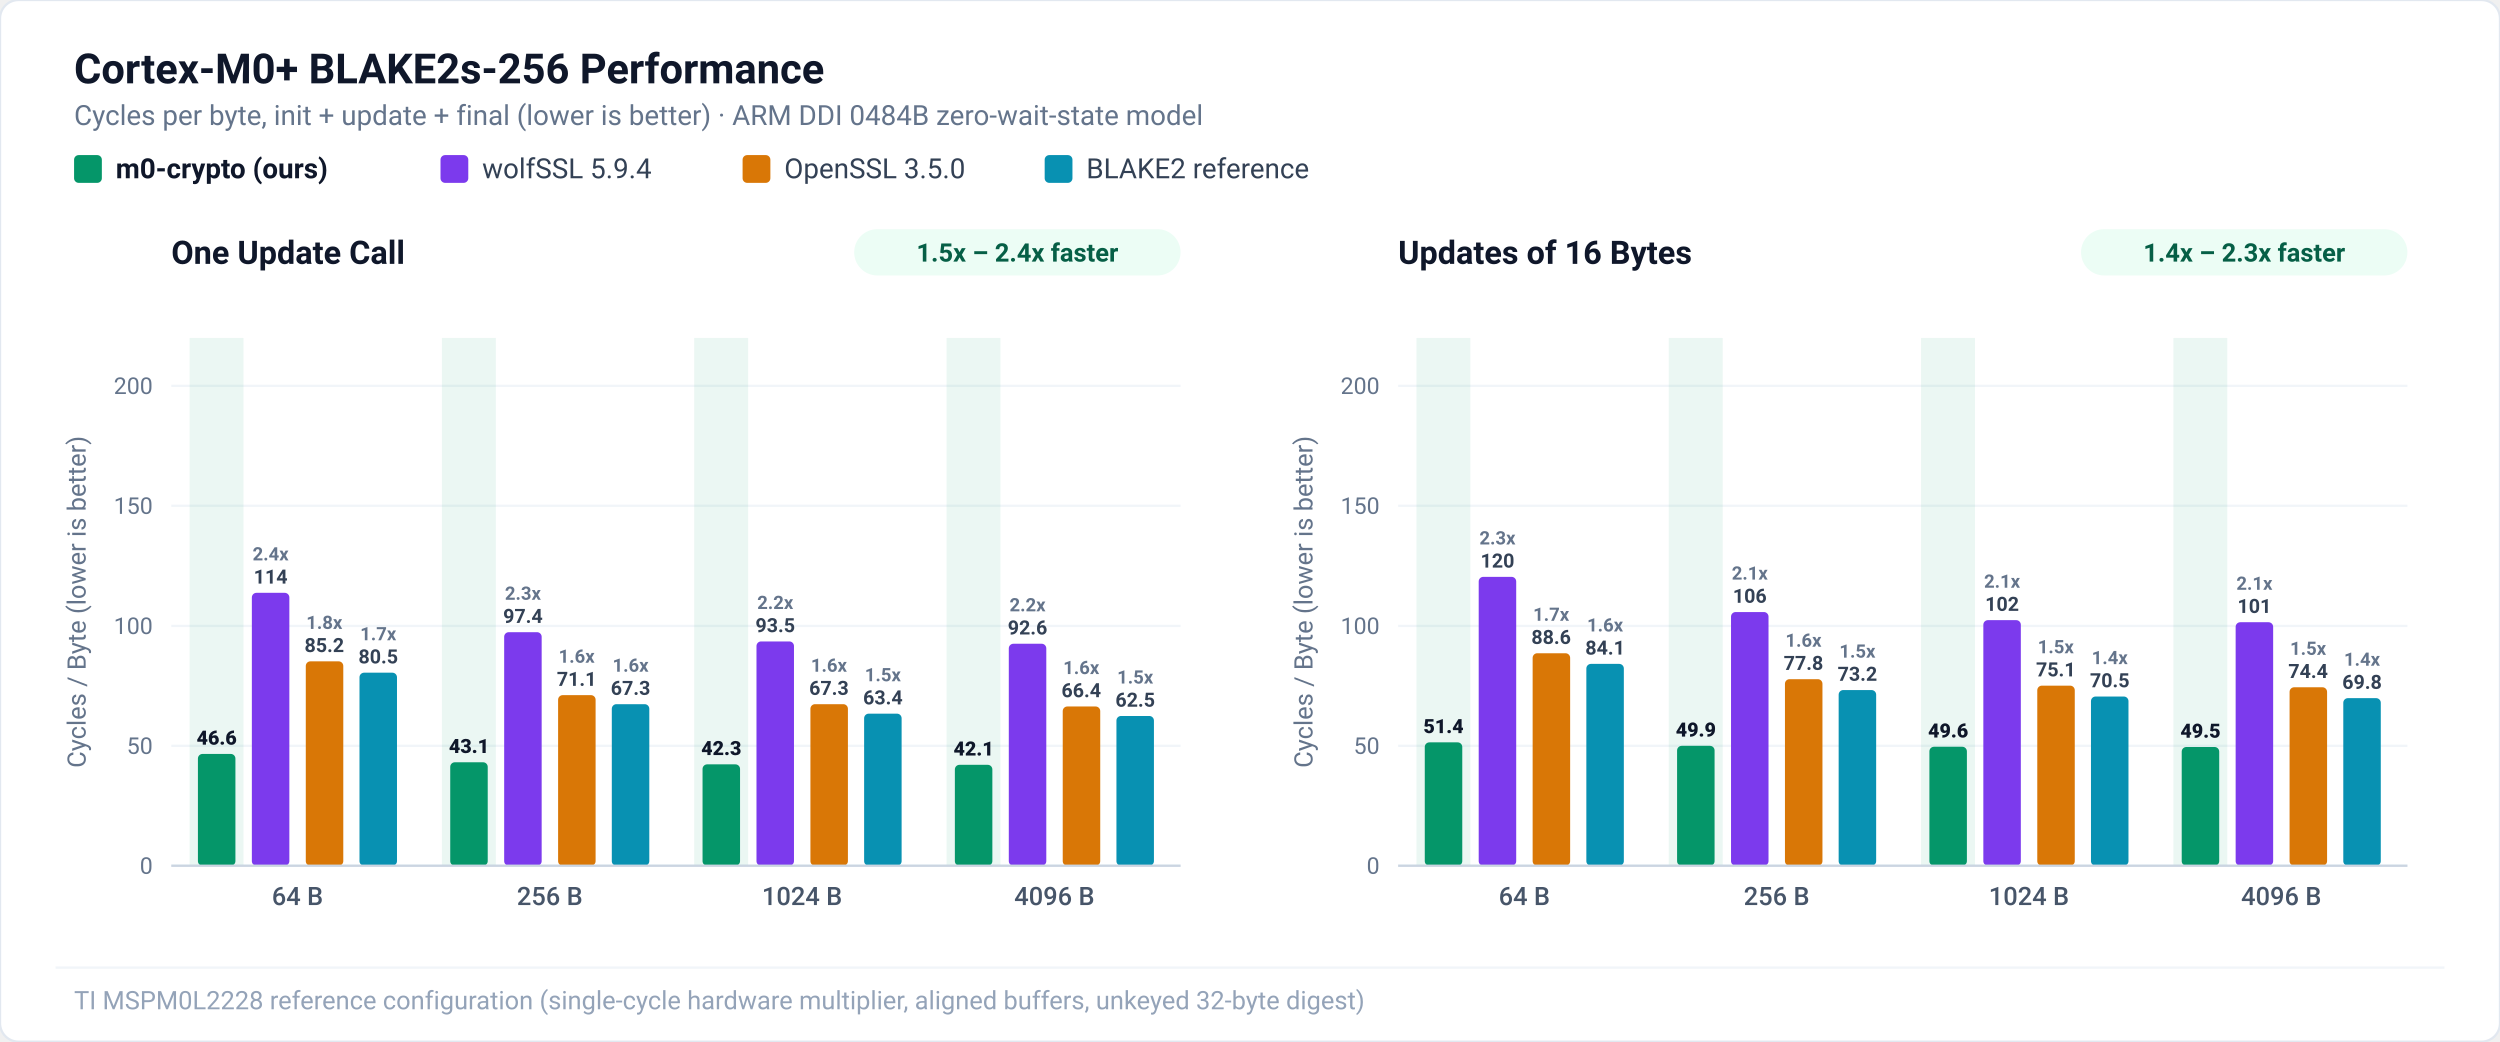
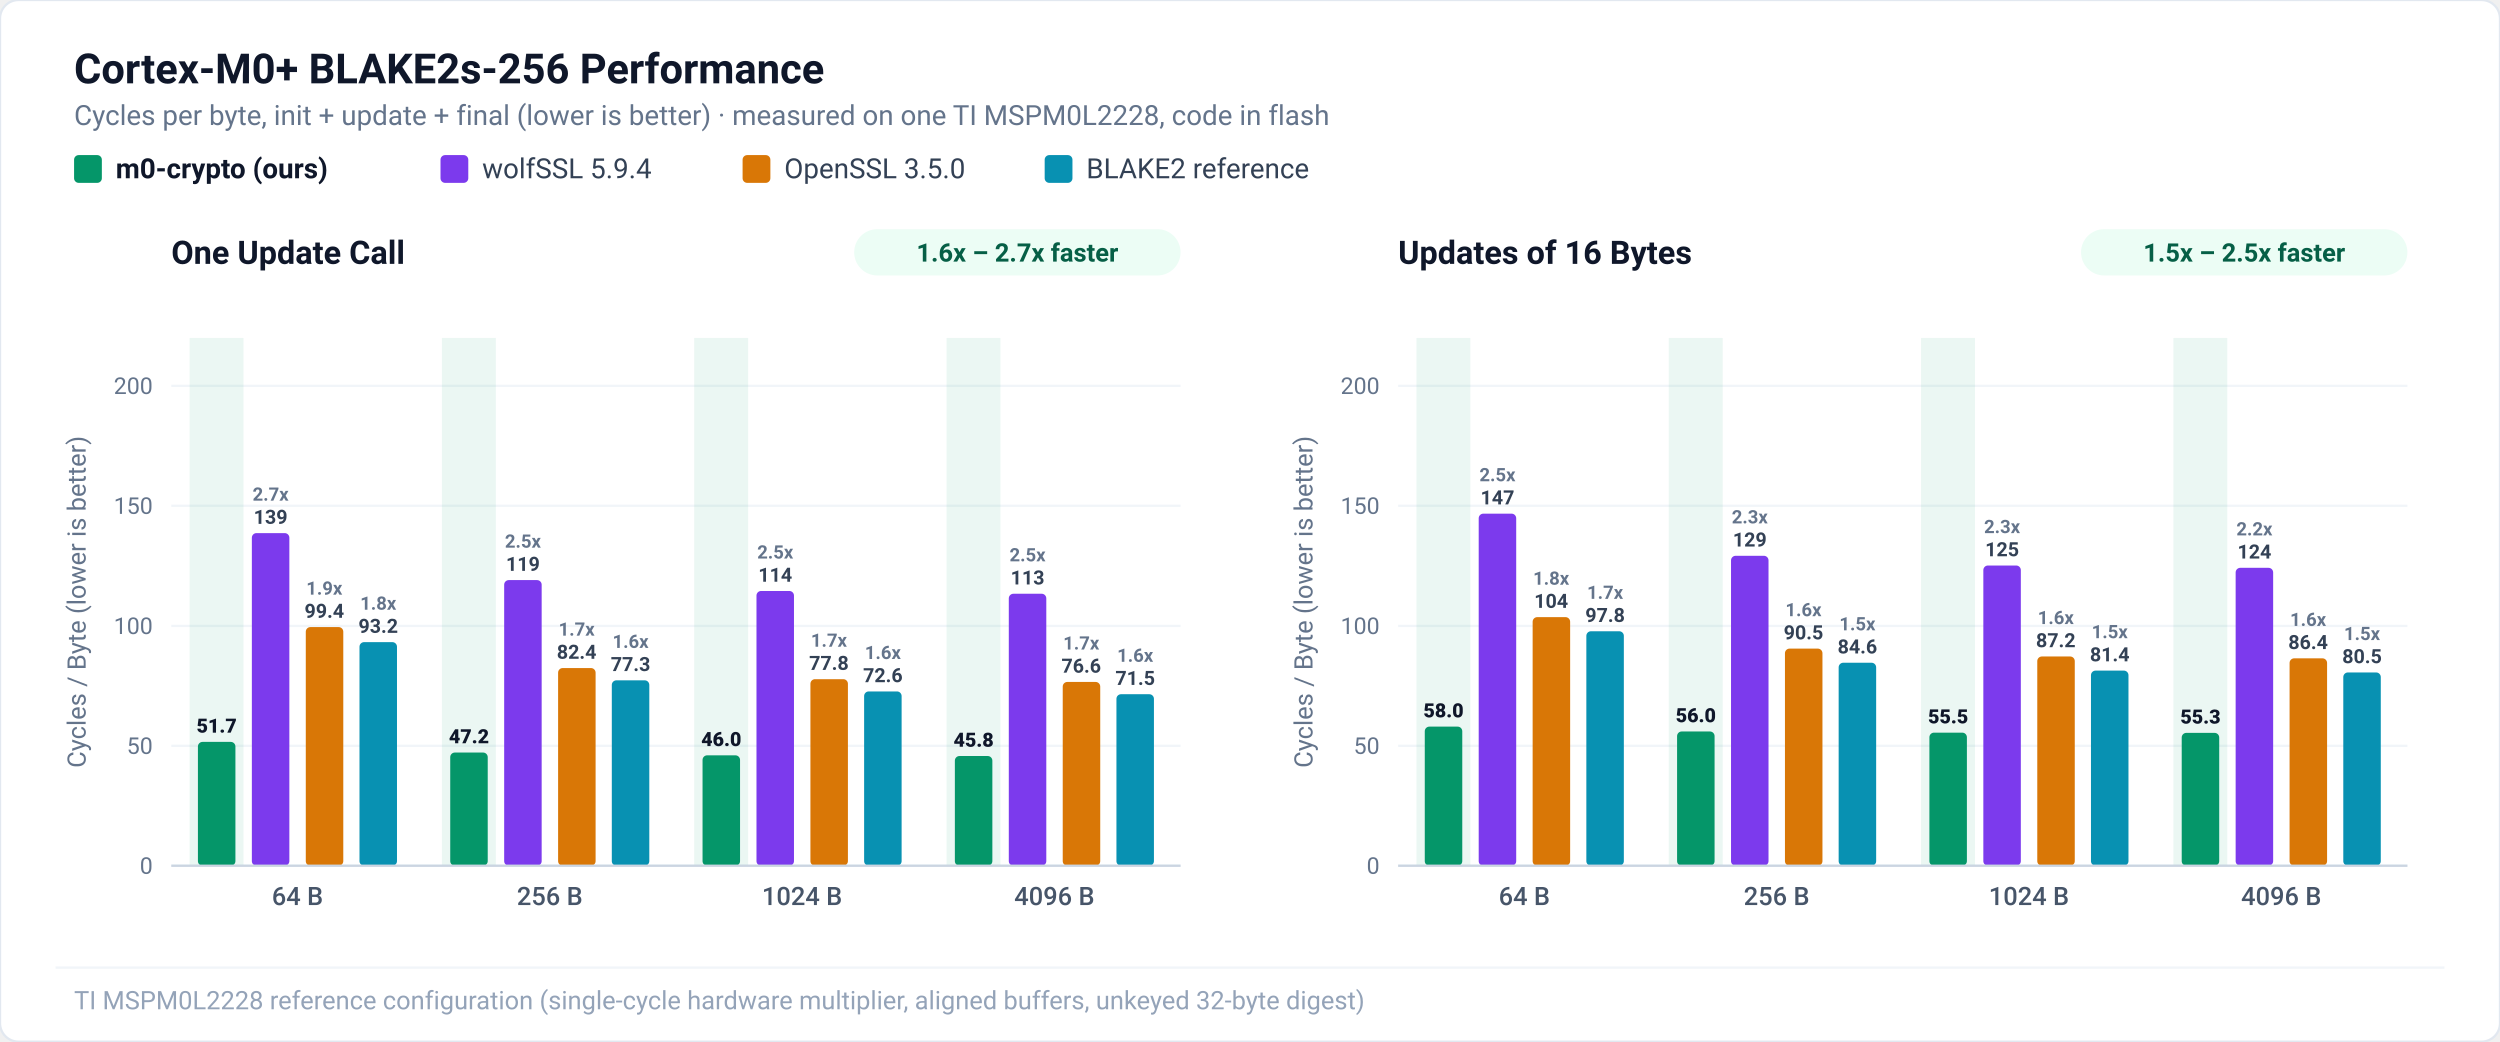
<svg xmlns="http://www.w3.org/2000/svg" viewBox="0 0 1080 450" width="1080" height="450">
  <defs />
  <style>
    text { font-family: -apple-system, BlinkMacSystemFont, "Segoe UI", Roboto, Helvetica, Arial, sans-serif; }
  </style>
  <rect width="100%" height="100%" fill="#ffffff" rx="8" stroke="#e2e8f0" stroke-width="1" />
  <text x="32" y="36" font-size="18" font-weight="700" fill="#0f172a">Cortex-M0+ BLAKE2s-256 Performance</text>
-   <text x="32" y="54" font-size="12" fill="#64748b">Cycles per byte, init + update + final (lower is better) · ARM DDI 0484B zero-wait-state model</text>
+   <text x="32" y="54" font-size="12" fill="#64748b">Cycles per byte, init + update + final (lower is better) · measured on one TI MSPM0L2228, code in flash</text>
  <g>
    <rect x="32.0" y="67" width="12" height="12" rx="2" fill="#059669" />
    <text x="50.0" y="77" font-size="12" font-weight="700" fill="#0f172a">m0-crypto (ours)</text>
    <rect x="190.3" y="67" width="12" height="12" rx="2" fill="#7c3aed" />
    <text x="208.3" y="77" font-size="12" font-weight="400" fill="#334155">wolfSSL 5.9.4</text>
    <rect x="320.8" y="67" width="12" height="12" rx="2" fill="#d97706" />
    <text x="338.8" y="77" font-size="12" font-weight="400" fill="#334155">OpenSSL 3.5.0</text>
    <rect x="451.3" y="67" width="12" height="12" rx="2" fill="#0891b2" />
    <text x="469.3" y="77" font-size="12" font-weight="400" fill="#334155">BLAKE2 reference</text>
  </g>
  <g>
    <text x="74.0" y="114.0" font-size="14" font-weight="600" fill="#0f172a">One Update Call</text>
    <rect x="369.0" y="99.0" width="141.0" height="20" rx="10" fill="#ecfdf5" />
-     <text x="439.5" y="113.0" text-anchor="middle" font-size="11" font-weight="600" fill="#065f46">1.5x – 2.4x faster</text>
+     <text x="439.5" y="113.0" text-anchor="middle" font-size="11" font-weight="600" fill="#065f46">1.6x – 2.7x faster</text>
    <line x1="74.0" y1="374.0" x2="510.0" y2="374.0" stroke="#f1f5f9" stroke-width="1" />
    <text x="66.0" y="377.5" text-anchor="end" font-size="10" font-family="monospace" fill="#64748b">0</text>
    <line x1="74.0" y1="322.2" x2="510.0" y2="322.2" stroke="#f1f5f9" stroke-width="1" />
    <text x="66.0" y="325.7" text-anchor="end" font-size="10" font-family="monospace" fill="#64748b">50</text>
    <line x1="74.0" y1="270.4" x2="510.0" y2="270.4" stroke="#f1f5f9" stroke-width="1" />
    <text x="66.0" y="273.9" text-anchor="end" font-size="10" font-family="monospace" fill="#64748b">100</text>
    <line x1="74.0" y1="218.5" x2="510.0" y2="218.5" stroke="#f1f5f9" stroke-width="1" />
    <text x="66.0" y="222.0" text-anchor="end" font-size="10" font-family="monospace" fill="#64748b">150</text>
    <line x1="74.0" y1="166.7" x2="510.0" y2="166.7" stroke="#f1f5f9" stroke-width="1" />
    <text x="66.0" y="170.2" text-anchor="end" font-size="10" font-family="monospace" fill="#64748b">200</text>
    <text transform="rotate(-90)" x="-260.0" y="37.0" text-anchor="middle" font-size="11" fill="#64748b">Cycles / Byte (lower is better)</text>
    <rect x="81.9" y="146.0" width="23.3" height="228.0" fill="#059669" fill-opacity="0.08" />
-     <rect x="85.5" y="325.7" width="16.2" height="48.3" fill="#059669" rx="2" />
-     <text x="93.6" y="321.7" text-anchor="middle" font-size="8.5" font-family="monospace" font-weight="800" fill="#0f172a">46.6</text>
-     <rect x="108.8" y="256.1" width="16.2" height="117.9" fill="#7c3aed" rx="2" />
-     <text x="116.9" y="252.1" text-anchor="middle" font-size="8.5" font-family="monospace" font-weight="600" fill="#334155">114</text>
-     <text x="116.9" y="242.1" text-anchor="middle" font-size="8" font-family="monospace" font-weight="700" fill="#64748b">2.4x</text>
-     <rect x="132.1" y="285.7" width="16.2" height="88.3" fill="#d97706" rx="2" />
-     <text x="140.1" y="281.7" text-anchor="middle" font-size="8.5" font-family="monospace" font-weight="600" fill="#334155">85.2</text>
-     <text x="140.1" y="271.7" text-anchor="middle" font-size="8" font-family="monospace" font-weight="700" fill="#64748b">1.8x</text>
-     <rect x="155.3" y="290.6" width="16.2" height="83.4" fill="#0891b2" rx="2" />
-     <text x="163.4" y="286.6" text-anchor="middle" font-size="8.5" font-family="monospace" font-weight="600" fill="#334155">80.5</text>
-     <text x="163.4" y="276.6" text-anchor="middle" font-size="8" font-family="monospace" font-weight="700" fill="#64748b">1.7x</text>
+     <rect x="85.5" y="320.5" width="16.2" height="53.5" fill="#059669" rx="2" />
+     <text x="93.6" y="316.5" text-anchor="middle" font-size="8.5" font-family="monospace" font-weight="800" fill="#0f172a">51.7</text>
+     <rect x="108.8" y="230.3" width="16.2" height="143.7" fill="#7c3aed" rx="2" />
+     <text x="116.9" y="226.3" text-anchor="middle" font-size="8.5" font-family="monospace" font-weight="600" fill="#334155">139</text>
+     <text x="116.9" y="216.3" text-anchor="middle" font-size="8" font-family="monospace" font-weight="700" fill="#64748b">2.7x</text>
+     <rect x="132.1" y="270.9" width="16.2" height="103.1" fill="#d97706" rx="2" />
+     <text x="140.1" y="266.9" text-anchor="middle" font-size="8.5" font-family="monospace" font-weight="600" fill="#334155">99.4</text>
+     <text x="140.1" y="256.9" text-anchor="middle" font-size="8" font-family="monospace" font-weight="700" fill="#64748b">1.9x</text>
+     <rect x="155.3" y="277.4" width="16.2" height="96.6" fill="#0891b2" rx="2" />
+     <text x="163.4" y="273.4" text-anchor="middle" font-size="8.5" font-family="monospace" font-weight="600" fill="#334155">93.2</text>
+     <text x="163.4" y="263.4" text-anchor="middle" font-size="8" font-family="monospace" font-weight="700" fill="#64748b">1.8x</text>
    <text x="128.5" y="391.0" text-anchor="middle" font-size="11" font-weight="500" fill="#475569">64 B</text>
    <rect x="190.9" y="146.0" width="23.3" height="228.0" fill="#059669" fill-opacity="0.08" />
-     <rect x="194.5" y="329.3" width="16.2" height="44.7" fill="#059669" rx="2" />
-     <text x="202.6" y="325.3" text-anchor="middle" font-size="8.5" font-family="monospace" font-weight="800" fill="#0f172a">43.1</text>
-     <rect x="217.8" y="273.1" width="16.2" height="100.9" fill="#7c3aed" rx="2" />
-     <text x="225.9" y="269.1" text-anchor="middle" font-size="8.5" font-family="monospace" font-weight="600" fill="#334155">97.4</text>
-     <text x="225.9" y="259.1" text-anchor="middle" font-size="8" font-family="monospace" font-weight="700" fill="#64748b">2.3x</text>
-     <rect x="241.1" y="300.3" width="16.2" height="73.7" fill="#d97706" rx="2" />
-     <text x="249.1" y="296.3" text-anchor="middle" font-size="8.5" font-family="monospace" font-weight="600" fill="#334155">71.1</text>
-     <text x="249.1" y="286.3" text-anchor="middle" font-size="8" font-family="monospace" font-weight="700" fill="#64748b">1.6x</text>
-     <rect x="264.3" y="304.2" width="16.2" height="69.8" fill="#0891b2" rx="2" />
-     <text x="272.4" y="300.2" text-anchor="middle" font-size="8.5" font-family="monospace" font-weight="600" fill="#334155">67.3</text>
-     <text x="272.4" y="290.2" text-anchor="middle" font-size="8" font-family="monospace" font-weight="700" fill="#64748b">1.6x</text>
+     <rect x="194.5" y="325.1" width="16.2" height="48.9" fill="#059669" rx="2" />
+     <text x="202.6" y="321.1" text-anchor="middle" font-size="8.5" font-family="monospace" font-weight="800" fill="#0f172a">47.2</text>
+     <rect x="217.8" y="250.6" width="16.2" height="123.4" fill="#7c3aed" rx="2" />
+     <text x="225.9" y="246.6" text-anchor="middle" font-size="8.5" font-family="monospace" font-weight="600" fill="#334155">119</text>
+     <text x="225.9" y="236.6" text-anchor="middle" font-size="8" font-family="monospace" font-weight="700" fill="#64748b">2.5x</text>
+     <rect x="241.1" y="288.6" width="16.2" height="85.4" fill="#d97706" rx="2" />
+     <text x="249.1" y="284.6" text-anchor="middle" font-size="8.5" font-family="monospace" font-weight="600" fill="#334155">82.4</text>
+     <text x="249.1" y="274.6" text-anchor="middle" font-size="8" font-family="monospace" font-weight="700" fill="#64748b">1.7x</text>
+     <rect x="264.3" y="293.9" width="16.2" height="80.1" fill="#0891b2" rx="2" />
+     <text x="272.4" y="289.9" text-anchor="middle" font-size="8.5" font-family="monospace" font-weight="600" fill="#334155">77.3</text>
+     <text x="272.4" y="279.9" text-anchor="middle" font-size="8" font-family="monospace" font-weight="700" fill="#64748b">1.6x</text>
    <text x="237.5" y="391.0" text-anchor="middle" font-size="11" font-weight="500" fill="#475569">256 B</text>
    <rect x="299.9" y="146.0" width="23.3" height="228.0" fill="#059669" fill-opacity="0.08" />
-     <rect x="303.5" y="330.2" width="16.2" height="43.8" fill="#059669" rx="2" />
-     <text x="311.6" y="326.2" text-anchor="middle" font-size="8.5" font-family="monospace" font-weight="800" fill="#0f172a">42.3</text>
-     <rect x="326.8" y="277.1" width="16.2" height="96.9" fill="#7c3aed" rx="2" />
-     <text x="334.9" y="273.1" text-anchor="middle" font-size="8.5" font-family="monospace" font-weight="600" fill="#334155">93.5</text>
-     <text x="334.9" y="263.1" text-anchor="middle" font-size="8" font-family="monospace" font-weight="700" fill="#64748b">2.2x</text>
-     <rect x="350.1" y="304.2" width="16.2" height="69.8" fill="#d97706" rx="2" />
-     <text x="358.1" y="300.2" text-anchor="middle" font-size="8.5" font-family="monospace" font-weight="600" fill="#334155">67.3</text>
-     <text x="358.1" y="290.2" text-anchor="middle" font-size="8" font-family="monospace" font-weight="700" fill="#64748b">1.6x</text>
-     <rect x="373.3" y="308.3" width="16.2" height="65.7" fill="#0891b2" rx="2" />
-     <text x="381.4" y="304.3" text-anchor="middle" font-size="8.5" font-family="monospace" font-weight="600" fill="#334155">63.4</text>
-     <text x="381.4" y="294.3" text-anchor="middle" font-size="8" font-family="monospace" font-weight="700" fill="#64748b">1.5x</text>
+     <rect x="303.5" y="326.3" width="16.2" height="47.7" fill="#059669" rx="2" />
+     <text x="311.6" y="322.3" text-anchor="middle" font-size="8.5" font-family="monospace" font-weight="800" fill="#0f172a">46.0</text>
+     <rect x="326.8" y="255.3" width="16.2" height="118.7" fill="#7c3aed" rx="2" />
+     <text x="334.9" y="251.3" text-anchor="middle" font-size="8.5" font-family="monospace" font-weight="600" fill="#334155">114</text>
+     <text x="334.9" y="241.3" text-anchor="middle" font-size="8" font-family="monospace" font-weight="700" fill="#64748b">2.5x</text>
+     <rect x="350.1" y="293.4" width="16.2" height="80.6" fill="#d97706" rx="2" />
+     <text x="358.1" y="289.4" text-anchor="middle" font-size="8.5" font-family="monospace" font-weight="600" fill="#334155">77.8</text>
+     <text x="358.1" y="279.4" text-anchor="middle" font-size="8" font-family="monospace" font-weight="700" fill="#64748b">1.7x</text>
+     <rect x="373.3" y="298.7" width="16.2" height="75.3" fill="#0891b2" rx="2" />
+     <text x="381.4" y="294.7" text-anchor="middle" font-size="8.5" font-family="monospace" font-weight="600" fill="#334155">72.6</text>
+     <text x="381.4" y="284.7" text-anchor="middle" font-size="8" font-family="monospace" font-weight="700" fill="#64748b">1.6x</text>
    <text x="346.5" y="391.0" text-anchor="middle" font-size="11" font-weight="500" fill="#475569">1024 B</text>
    <rect x="408.9" y="146.0" width="23.3" height="228.0" fill="#059669" fill-opacity="0.08" />
-     <rect x="412.5" y="330.4" width="16.2" height="43.6" fill="#059669" rx="2" />
-     <text x="420.6" y="326.4" text-anchor="middle" font-size="8.5" font-family="monospace" font-weight="800" fill="#0f172a">42.1</text>
-     <rect x="435.8" y="278.1" width="16.2" height="95.9" fill="#7c3aed" rx="2" />
-     <text x="443.9" y="274.1" text-anchor="middle" font-size="8.5" font-family="monospace" font-weight="600" fill="#334155">92.6</text>
-     <text x="443.9" y="264.1" text-anchor="middle" font-size="8" font-family="monospace" font-weight="700" fill="#64748b">2.2x</text>
-     <rect x="459.1" y="305.2" width="16.2" height="68.8" fill="#d97706" rx="2" />
-     <text x="467.1" y="301.2" text-anchor="middle" font-size="8.5" font-family="monospace" font-weight="600" fill="#334155">66.4</text>
-     <text x="467.1" y="291.2" text-anchor="middle" font-size="8" font-family="monospace" font-weight="700" fill="#64748b">1.6x</text>
-     <rect x="482.3" y="309.3" width="16.2" height="64.7" fill="#0891b2" rx="2" />
-     <text x="490.4" y="305.3" text-anchor="middle" font-size="8.5" font-family="monospace" font-weight="600" fill="#334155">62.5</text>
-     <text x="490.4" y="295.3" text-anchor="middle" font-size="8" font-family="monospace" font-weight="700" fill="#64748b">1.5x</text>
+     <rect x="412.5" y="326.6" width="16.2" height="47.4" fill="#059669" rx="2" />
+     <text x="420.6" y="322.6" text-anchor="middle" font-size="8.5" font-family="monospace" font-weight="800" fill="#0f172a">45.8</text>
+     <rect x="435.8" y="256.5" width="16.2" height="117.5" fill="#7c3aed" rx="2" />
+     <text x="443.9" y="252.5" text-anchor="middle" font-size="8.5" font-family="monospace" font-weight="600" fill="#334155">113</text>
+     <text x="443.9" y="242.5" text-anchor="middle" font-size="8" font-family="monospace" font-weight="700" fill="#64748b">2.5x</text>
+     <rect x="459.1" y="294.6" width="16.2" height="79.4" fill="#d97706" rx="2" />
+     <text x="467.1" y="290.6" text-anchor="middle" font-size="8.5" font-family="monospace" font-weight="600" fill="#334155">76.6</text>
+     <text x="467.1" y="280.6" text-anchor="middle" font-size="8" font-family="monospace" font-weight="700" fill="#64748b">1.7x</text>
+     <rect x="482.3" y="299.9" width="16.2" height="74.1" fill="#0891b2" rx="2" />
+     <text x="490.4" y="295.9" text-anchor="middle" font-size="8.5" font-family="monospace" font-weight="600" fill="#334155">71.5</text>
+     <text x="490.4" y="285.9" text-anchor="middle" font-size="8" font-family="monospace" font-weight="700" fill="#64748b">1.6x</text>
    <text x="455.5" y="391.0" text-anchor="middle" font-size="11" font-weight="500" fill="#475569">4096 B</text>
    <line x1="74.0" y1="374.0" x2="510.0" y2="374.0" stroke="#cbd5e1" stroke-width="1" />
  </g>
  <g>
    <text x="604.0" y="114.0" font-size="14" font-weight="600" fill="#0f172a">Updates of 16 Bytes</text>
    <rect x="899.0" y="99.0" width="141.0" height="20" rx="10" fill="#ecfdf5" />
-     <text x="969.5" y="113.0" text-anchor="middle" font-size="11" font-weight="600" fill="#065f46">1.4x – 2.3x faster</text>
+     <text x="969.5" y="113.0" text-anchor="middle" font-size="11" font-weight="600" fill="#065f46">1.5x – 2.5x faster</text>
    <line x1="604.0" y1="374.0" x2="1040.0" y2="374.0" stroke="#f1f5f9" stroke-width="1" />
    <text x="596.0" y="377.5" text-anchor="end" font-size="10" font-family="monospace" fill="#64748b">0</text>
    <line x1="604.0" y1="322.2" x2="1040.0" y2="322.2" stroke="#f1f5f9" stroke-width="1" />
    <text x="596.0" y="325.7" text-anchor="end" font-size="10" font-family="monospace" fill="#64748b">50</text>
    <line x1="604.0" y1="270.4" x2="1040.0" y2="270.4" stroke="#f1f5f9" stroke-width="1" />
    <text x="596.0" y="273.9" text-anchor="end" font-size="10" font-family="monospace" fill="#64748b">100</text>
    <line x1="604.0" y1="218.5" x2="1040.0" y2="218.5" stroke="#f1f5f9" stroke-width="1" />
    <text x="596.0" y="222.0" text-anchor="end" font-size="10" font-family="monospace" fill="#64748b">150</text>
    <line x1="604.0" y1="166.7" x2="1040.0" y2="166.7" stroke="#f1f5f9" stroke-width="1" />
    <text x="596.0" y="170.2" text-anchor="end" font-size="10" font-family="monospace" fill="#64748b">200</text>
    <text transform="rotate(-90)" x="-260.0" y="567.0" text-anchor="middle" font-size="11" fill="#64748b">Cycles / Byte (lower is better)</text>
    <rect x="611.9" y="146.0" width="23.3" height="228.0" fill="#059669" fill-opacity="0.08" />
-     <rect x="615.5" y="320.7" width="16.2" height="53.3" fill="#059669" rx="2" />
-     <text x="623.6" y="316.7" text-anchor="middle" font-size="8.5" font-family="monospace" font-weight="800" fill="#0f172a">51.4</text>
-     <rect x="638.8" y="249.2" width="16.2" height="124.8" fill="#7c3aed" rx="2" />
-     <text x="646.9" y="245.2" text-anchor="middle" font-size="8.5" font-family="monospace" font-weight="600" fill="#334155">120</text>
-     <text x="646.9" y="235.2" text-anchor="middle" font-size="8" font-family="monospace" font-weight="700" fill="#64748b">2.3x</text>
-     <rect x="662.1" y="282.2" width="16.2" height="91.8" fill="#d97706" rx="2" />
-     <text x="670.1" y="278.2" text-anchor="middle" font-size="8.5" font-family="monospace" font-weight="600" fill="#334155">88.6</text>
-     <text x="670.1" y="268.2" text-anchor="middle" font-size="8" font-family="monospace" font-weight="700" fill="#64748b">1.7x</text>
-     <rect x="685.3" y="286.8" width="16.2" height="87.2" fill="#0891b2" rx="2" />
-     <text x="693.4" y="282.8" text-anchor="middle" font-size="8.5" font-family="monospace" font-weight="600" fill="#334155">84.1</text>
-     <text x="693.4" y="272.8" text-anchor="middle" font-size="8" font-family="monospace" font-weight="700" fill="#64748b">1.6x</text>
+     <rect x="615.5" y="313.9" width="16.2" height="60.1" fill="#059669" rx="2" />
+     <text x="623.6" y="309.9" text-anchor="middle" font-size="8.5" font-family="monospace" font-weight="800" fill="#0f172a">58.0</text>
+     <rect x="638.8" y="221.9" width="16.2" height="152.1" fill="#7c3aed" rx="2" />
+     <text x="646.9" y="217.9" text-anchor="middle" font-size="8.5" font-family="monospace" font-weight="600" fill="#334155">147</text>
+     <text x="646.9" y="207.9" text-anchor="middle" font-size="8" font-family="monospace" font-weight="700" fill="#64748b">2.5x</text>
+     <rect x="662.1" y="266.6" width="16.2" height="107.4" fill="#d97706" rx="2" />
+     <text x="670.1" y="262.6" text-anchor="middle" font-size="8.5" font-family="monospace" font-weight="600" fill="#334155">104</text>
+     <text x="670.1" y="252.6" text-anchor="middle" font-size="8" font-family="monospace" font-weight="700" fill="#64748b">1.8x</text>
+     <rect x="685.3" y="272.7" width="16.2" height="101.3" fill="#0891b2" rx="2" />
+     <text x="693.4" y="268.7" text-anchor="middle" font-size="8.5" font-family="monospace" font-weight="600" fill="#334155">97.8</text>
+     <text x="693.4" y="258.7" text-anchor="middle" font-size="8" font-family="monospace" font-weight="700" fill="#64748b">1.7x</text>
    <text x="658.5" y="391.0" text-anchor="middle" font-size="11" font-weight="500" fill="#475569">64 B</text>
    <rect x="720.9" y="146.0" width="23.3" height="228.0" fill="#059669" fill-opacity="0.08" />
-     <rect x="724.5" y="322.2" width="16.2" height="51.8" fill="#059669" rx="2" />
-     <text x="732.6" y="318.2" text-anchor="middle" font-size="8.5" font-family="monospace" font-weight="800" fill="#0f172a">49.9</text>
-     <rect x="747.8" y="264.4" width="16.2" height="109.6" fill="#7c3aed" rx="2" />
-     <text x="755.9" y="260.4" text-anchor="middle" font-size="8.5" font-family="monospace" font-weight="600" fill="#334155">106</text>
-     <text x="755.9" y="250.4" text-anchor="middle" font-size="8" font-family="monospace" font-weight="700" fill="#64748b">2.1x</text>
-     <rect x="771.1" y="293.4" width="16.2" height="80.6" fill="#d97706" rx="2" />
-     <text x="779.1" y="289.4" text-anchor="middle" font-size="8.5" font-family="monospace" font-weight="600" fill="#334155">77.8</text>
-     <text x="779.1" y="279.4" text-anchor="middle" font-size="8" font-family="monospace" font-weight="700" fill="#64748b">1.6x</text>
-     <rect x="794.3" y="298.1" width="16.2" height="75.9" fill="#0891b2" rx="2" />
-     <text x="802.4" y="294.1" text-anchor="middle" font-size="8.5" font-family="monospace" font-weight="600" fill="#334155">73.2</text>
-     <text x="802.4" y="284.1" text-anchor="middle" font-size="8" font-family="monospace" font-weight="700" fill="#64748b">1.5x</text>
+     <rect x="724.5" y="316.0" width="16.2" height="58.0" fill="#059669" rx="2" />
+     <text x="732.6" y="312.0" text-anchor="middle" font-size="8.5" font-family="monospace" font-weight="800" fill="#0f172a">56.0</text>
+     <rect x="747.8" y="240.1" width="16.2" height="133.9" fill="#7c3aed" rx="2" />
+     <text x="755.9" y="236.1" text-anchor="middle" font-size="8.5" font-family="monospace" font-weight="600" fill="#334155">129</text>
+     <text x="755.9" y="226.1" text-anchor="middle" font-size="8" font-family="monospace" font-weight="700" fill="#64748b">2.3x</text>
+     <rect x="771.1" y="280.2" width="16.2" height="93.8" fill="#d97706" rx="2" />
+     <text x="779.1" y="276.2" text-anchor="middle" font-size="8.5" font-family="monospace" font-weight="600" fill="#334155">90.5</text>
+     <text x="779.1" y="266.2" text-anchor="middle" font-size="8" font-family="monospace" font-weight="700" fill="#64748b">1.6x</text>
+     <rect x="794.3" y="286.3" width="16.2" height="87.7" fill="#0891b2" rx="2" />
+     <text x="802.4" y="282.3" text-anchor="middle" font-size="8.5" font-family="monospace" font-weight="600" fill="#334155">84.6</text>
+     <text x="802.4" y="272.3" text-anchor="middle" font-size="8" font-family="monospace" font-weight="700" fill="#64748b">1.5x</text>
    <text x="767.5" y="391.0" text-anchor="middle" font-size="11" font-weight="500" fill="#475569">256 B</text>
    <rect x="829.9" y="146.0" width="23.3" height="228.0" fill="#059669" fill-opacity="0.08" />
-     <rect x="833.5" y="322.6" width="16.2" height="51.4" fill="#059669" rx="2" />
-     <text x="841.6" y="318.6" text-anchor="middle" font-size="8.5" font-family="monospace" font-weight="800" fill="#0f172a">49.6</text>
-     <rect x="856.8" y="267.9" width="16.2" height="106.1" fill="#7c3aed" rx="2" />
-     <text x="864.9" y="263.9" text-anchor="middle" font-size="8.5" font-family="monospace" font-weight="600" fill="#334155">102</text>
-     <text x="864.9" y="253.9" text-anchor="middle" font-size="8" font-family="monospace" font-weight="700" fill="#64748b">2.1x</text>
-     <rect x="880.1" y="296.2" width="16.2" height="77.8" fill="#d97706" rx="2" />
-     <text x="888.1" y="292.2" text-anchor="middle" font-size="8.5" font-family="monospace" font-weight="600" fill="#334155">75.1</text>
-     <text x="888.1" y="282.2" text-anchor="middle" font-size="8" font-family="monospace" font-weight="700" fill="#64748b">1.5x</text>
-     <rect x="903.3" y="300.9" width="16.2" height="73.1" fill="#0891b2" rx="2" />
-     <text x="911.4" y="296.9" text-anchor="middle" font-size="8.5" font-family="monospace" font-weight="600" fill="#334155">70.5</text>
-     <text x="911.4" y="286.9" text-anchor="middle" font-size="8" font-family="monospace" font-weight="700" fill="#64748b">1.4x</text>
+     <rect x="833.5" y="316.5" width="16.2" height="57.5" fill="#059669" rx="2" />
+     <text x="841.6" y="312.5" text-anchor="middle" font-size="8.5" font-family="monospace" font-weight="800" fill="#0f172a">55.5</text>
+     <rect x="856.8" y="244.3" width="16.2" height="129.7" fill="#7c3aed" rx="2" />
+     <text x="864.9" y="240.3" text-anchor="middle" font-size="8.5" font-family="monospace" font-weight="600" fill="#334155">125</text>
+     <text x="864.9" y="230.3" text-anchor="middle" font-size="8" font-family="monospace" font-weight="700" fill="#64748b">2.3x</text>
+     <rect x="880.1" y="283.6" width="16.2" height="90.4" fill="#d97706" rx="2" />
+     <text x="888.1" y="279.6" text-anchor="middle" font-size="8.5" font-family="monospace" font-weight="600" fill="#334155">87.2</text>
+     <text x="888.1" y="269.6" text-anchor="middle" font-size="8" font-family="monospace" font-weight="700" fill="#64748b">1.6x</text>
+     <rect x="903.3" y="289.7" width="16.2" height="84.3" fill="#0891b2" rx="2" />
+     <text x="911.4" y="285.7" text-anchor="middle" font-size="8.5" font-family="monospace" font-weight="600" fill="#334155">81.4</text>
+     <text x="911.4" y="275.7" text-anchor="middle" font-size="8" font-family="monospace" font-weight="700" fill="#64748b">1.5x</text>
    <text x="876.5" y="391.0" text-anchor="middle" font-size="11" font-weight="500" fill="#475569">1024 B</text>
    <rect x="938.9" y="146.0" width="23.3" height="228.0" fill="#059669" fill-opacity="0.08" />
-     <rect x="942.5" y="322.7" width="16.2" height="51.3" fill="#059669" rx="2" />
-     <text x="950.6" y="318.7" text-anchor="middle" font-size="8.5" font-family="monospace" font-weight="800" fill="#0f172a">49.5</text>
-     <rect x="965.8" y="268.8" width="16.2" height="105.2" fill="#7c3aed" rx="2" />
-     <text x="973.9" y="264.8" text-anchor="middle" font-size="8.5" font-family="monospace" font-weight="600" fill="#334155">101</text>
-     <text x="973.9" y="254.8" text-anchor="middle" font-size="8" font-family="monospace" font-weight="700" fill="#64748b">2.1x</text>
-     <rect x="989.1" y="296.9" width="16.2" height="77.1" fill="#d97706" rx="2" />
-     <text x="997.1" y="292.9" text-anchor="middle" font-size="8.5" font-family="monospace" font-weight="600" fill="#334155">74.4</text>
-     <text x="997.1" y="282.9" text-anchor="middle" font-size="8" font-family="monospace" font-weight="700" fill="#64748b">1.5x</text>
-     <rect x="1012.3" y="301.6" width="16.2" height="72.4" fill="#0891b2" rx="2" />
-     <text x="1020.4" y="297.6" text-anchor="middle" font-size="8.5" font-family="monospace" font-weight="600" fill="#334155">69.8</text>
-     <text x="1020.4" y="287.6" text-anchor="middle" font-size="8" font-family="monospace" font-weight="700" fill="#64748b">1.4x</text>
+     <rect x="942.5" y="316.6" width="16.2" height="57.4" fill="#059669" rx="2" />
+     <text x="950.6" y="312.6" text-anchor="middle" font-size="8.5" font-family="monospace" font-weight="800" fill="#0f172a">55.3</text>
+     <rect x="965.8" y="245.3" width="16.2" height="128.7" fill="#7c3aed" rx="2" />
+     <text x="973.9" y="241.3" text-anchor="middle" font-size="8.5" font-family="monospace" font-weight="600" fill="#334155">124</text>
+     <text x="973.9" y="231.3" text-anchor="middle" font-size="8" font-family="monospace" font-weight="700" fill="#64748b">2.2x</text>
+     <rect x="989.1" y="284.4" width="16.2" height="89.6" fill="#d97706" rx="2" />
+     <text x="997.1" y="280.4" text-anchor="middle" font-size="8.5" font-family="monospace" font-weight="600" fill="#334155">86.4</text>
+     <text x="997.1" y="270.4" text-anchor="middle" font-size="8" font-family="monospace" font-weight="700" fill="#64748b">1.6x</text>
+     <rect x="1012.3" y="290.5" width="16.2" height="83.5" fill="#0891b2" rx="2" />
+     <text x="1020.4" y="286.5" text-anchor="middle" font-size="8.5" font-family="monospace" font-weight="600" fill="#334155">80.5</text>
+     <text x="1020.4" y="276.5" text-anchor="middle" font-size="8" font-family="monospace" font-weight="700" fill="#64748b">1.5x</text>
    <text x="985.5" y="391.0" text-anchor="middle" font-size="11" font-weight="500" fill="#475569">4096 B</text>
    <line x1="604.0" y1="374.0" x2="1040.0" y2="374.0" stroke="#cbd5e1" stroke-width="1" />
  </g>
  <line x1="24" y1="418" x2="1056" y2="418" stroke="#f1f5f9" stroke-width="1" />
  <text x="32" y="436" font-size="11" fill="#94a3b8">TI MSPM0L2228 reference configuration (single-cycle hardware multiplier, aligned buffers, unkeyed 32-byte digest)</text>
</svg>
